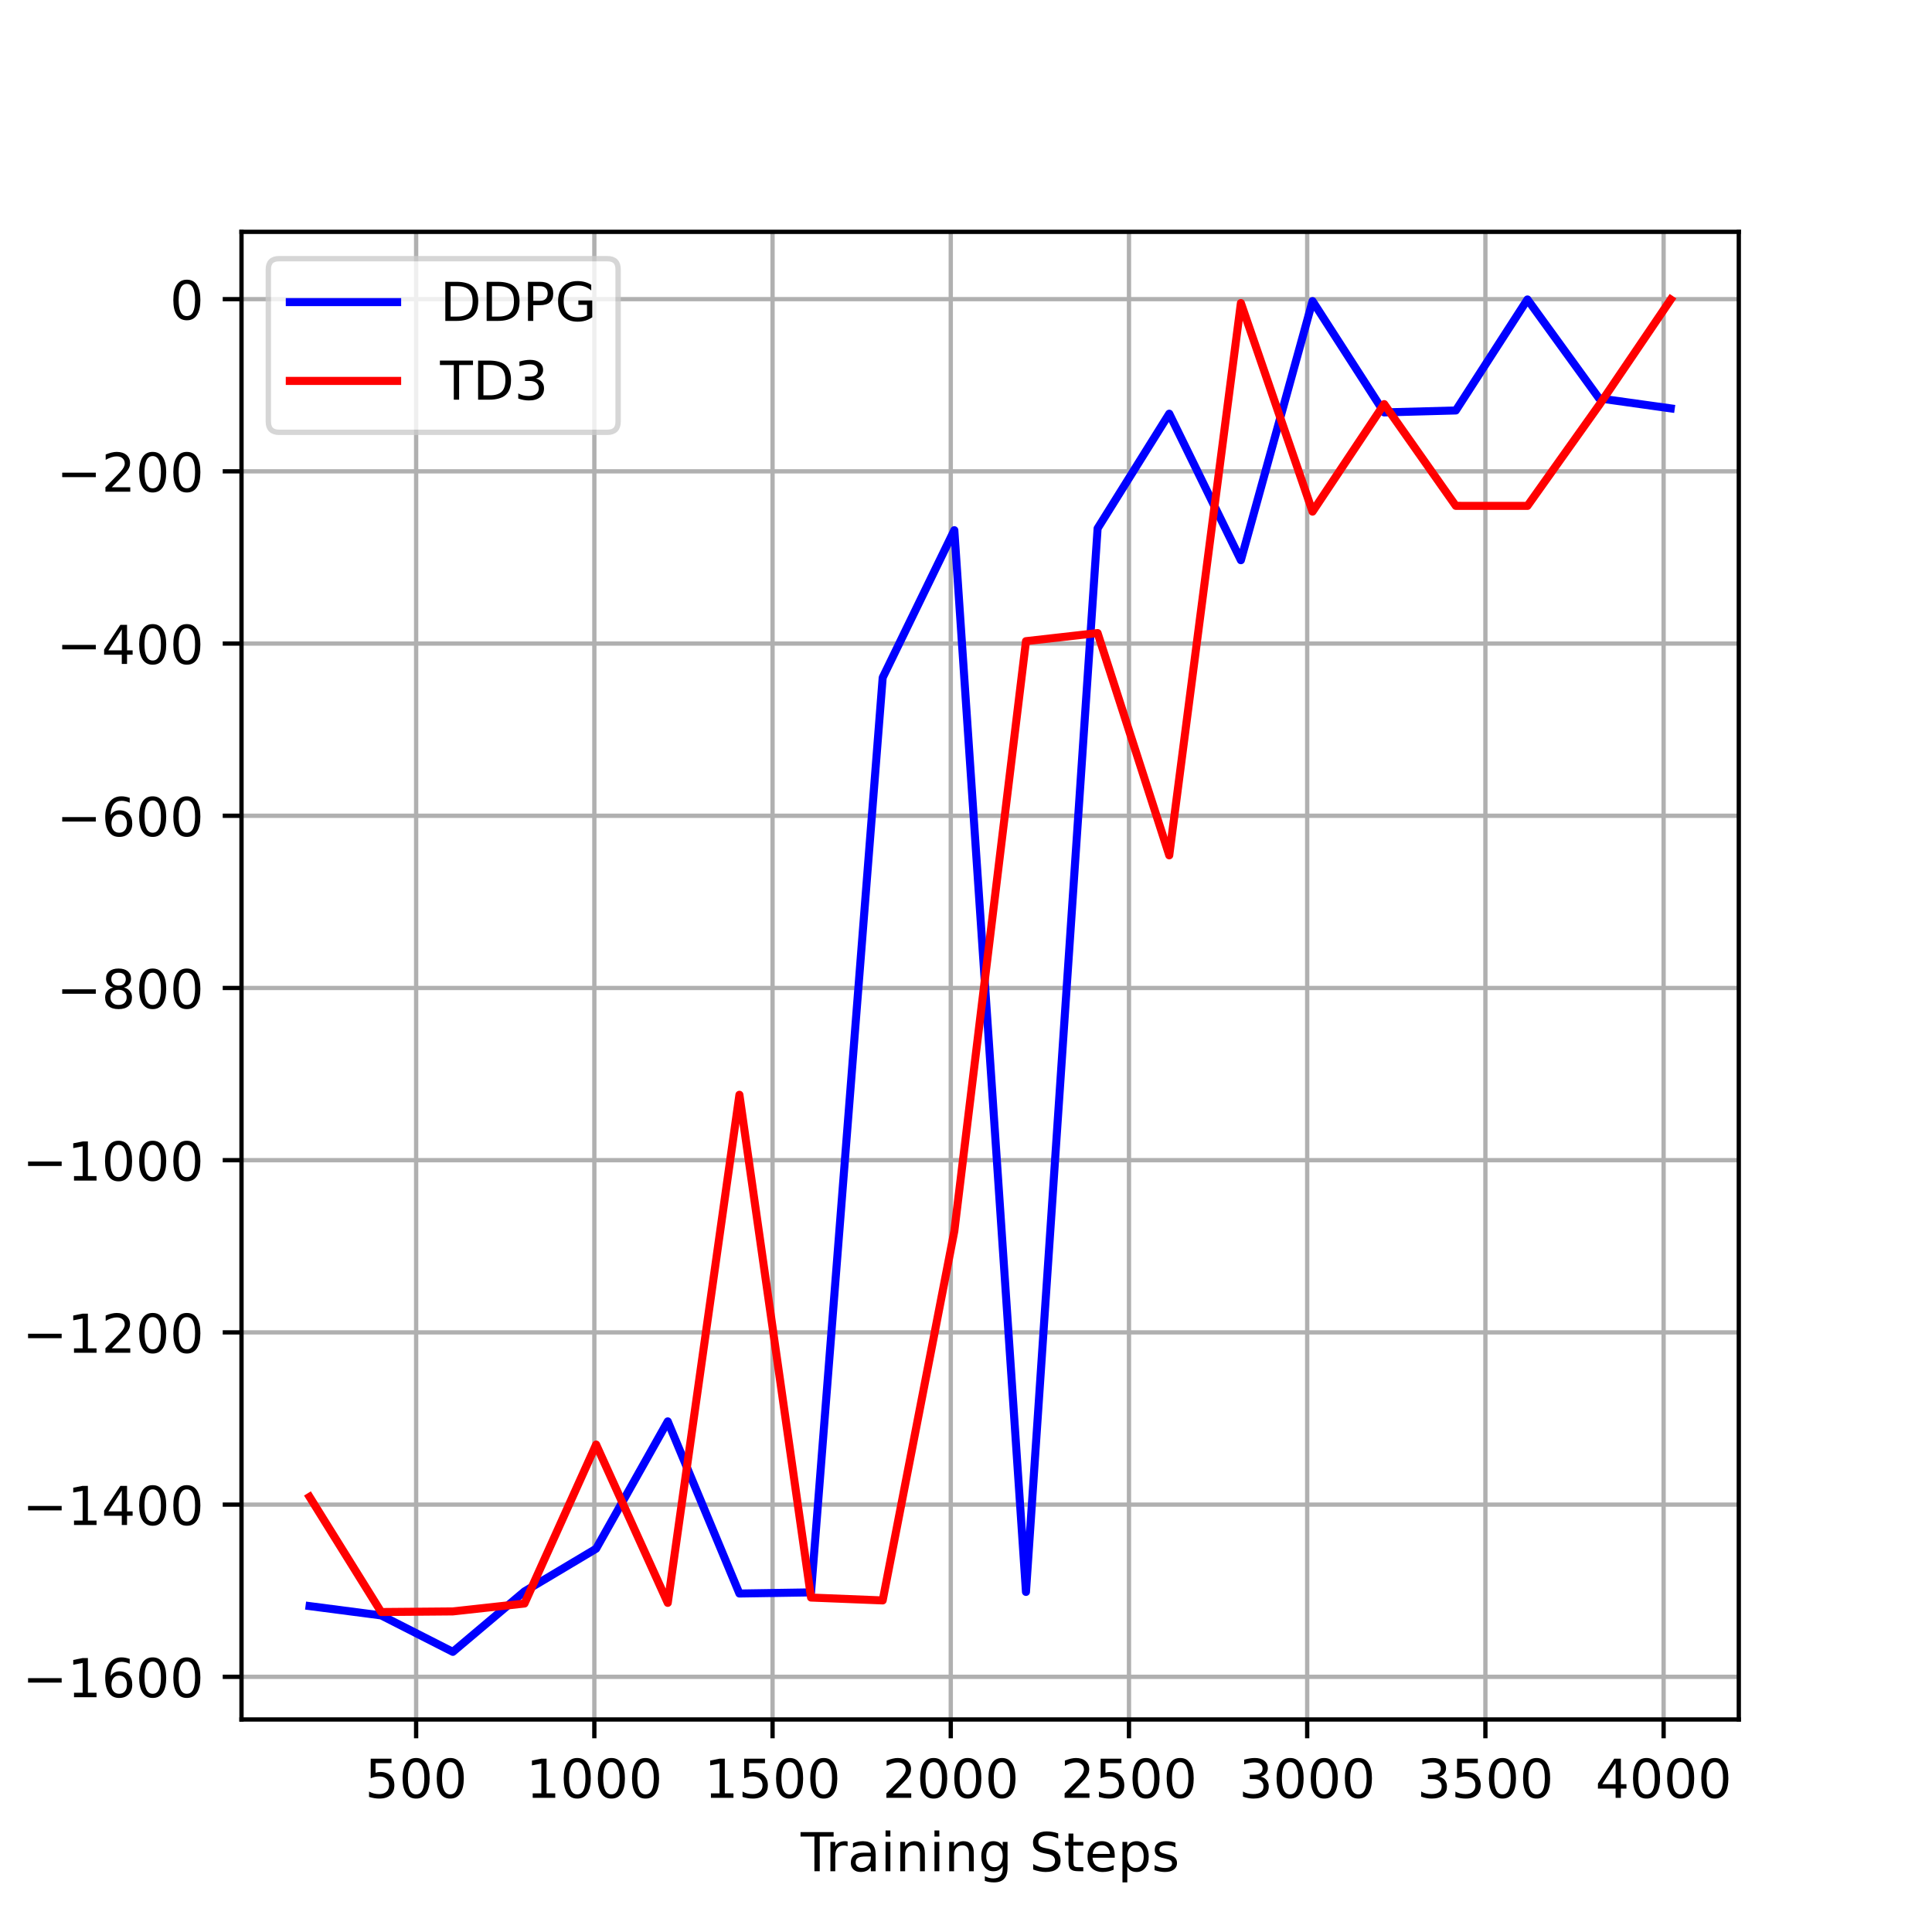
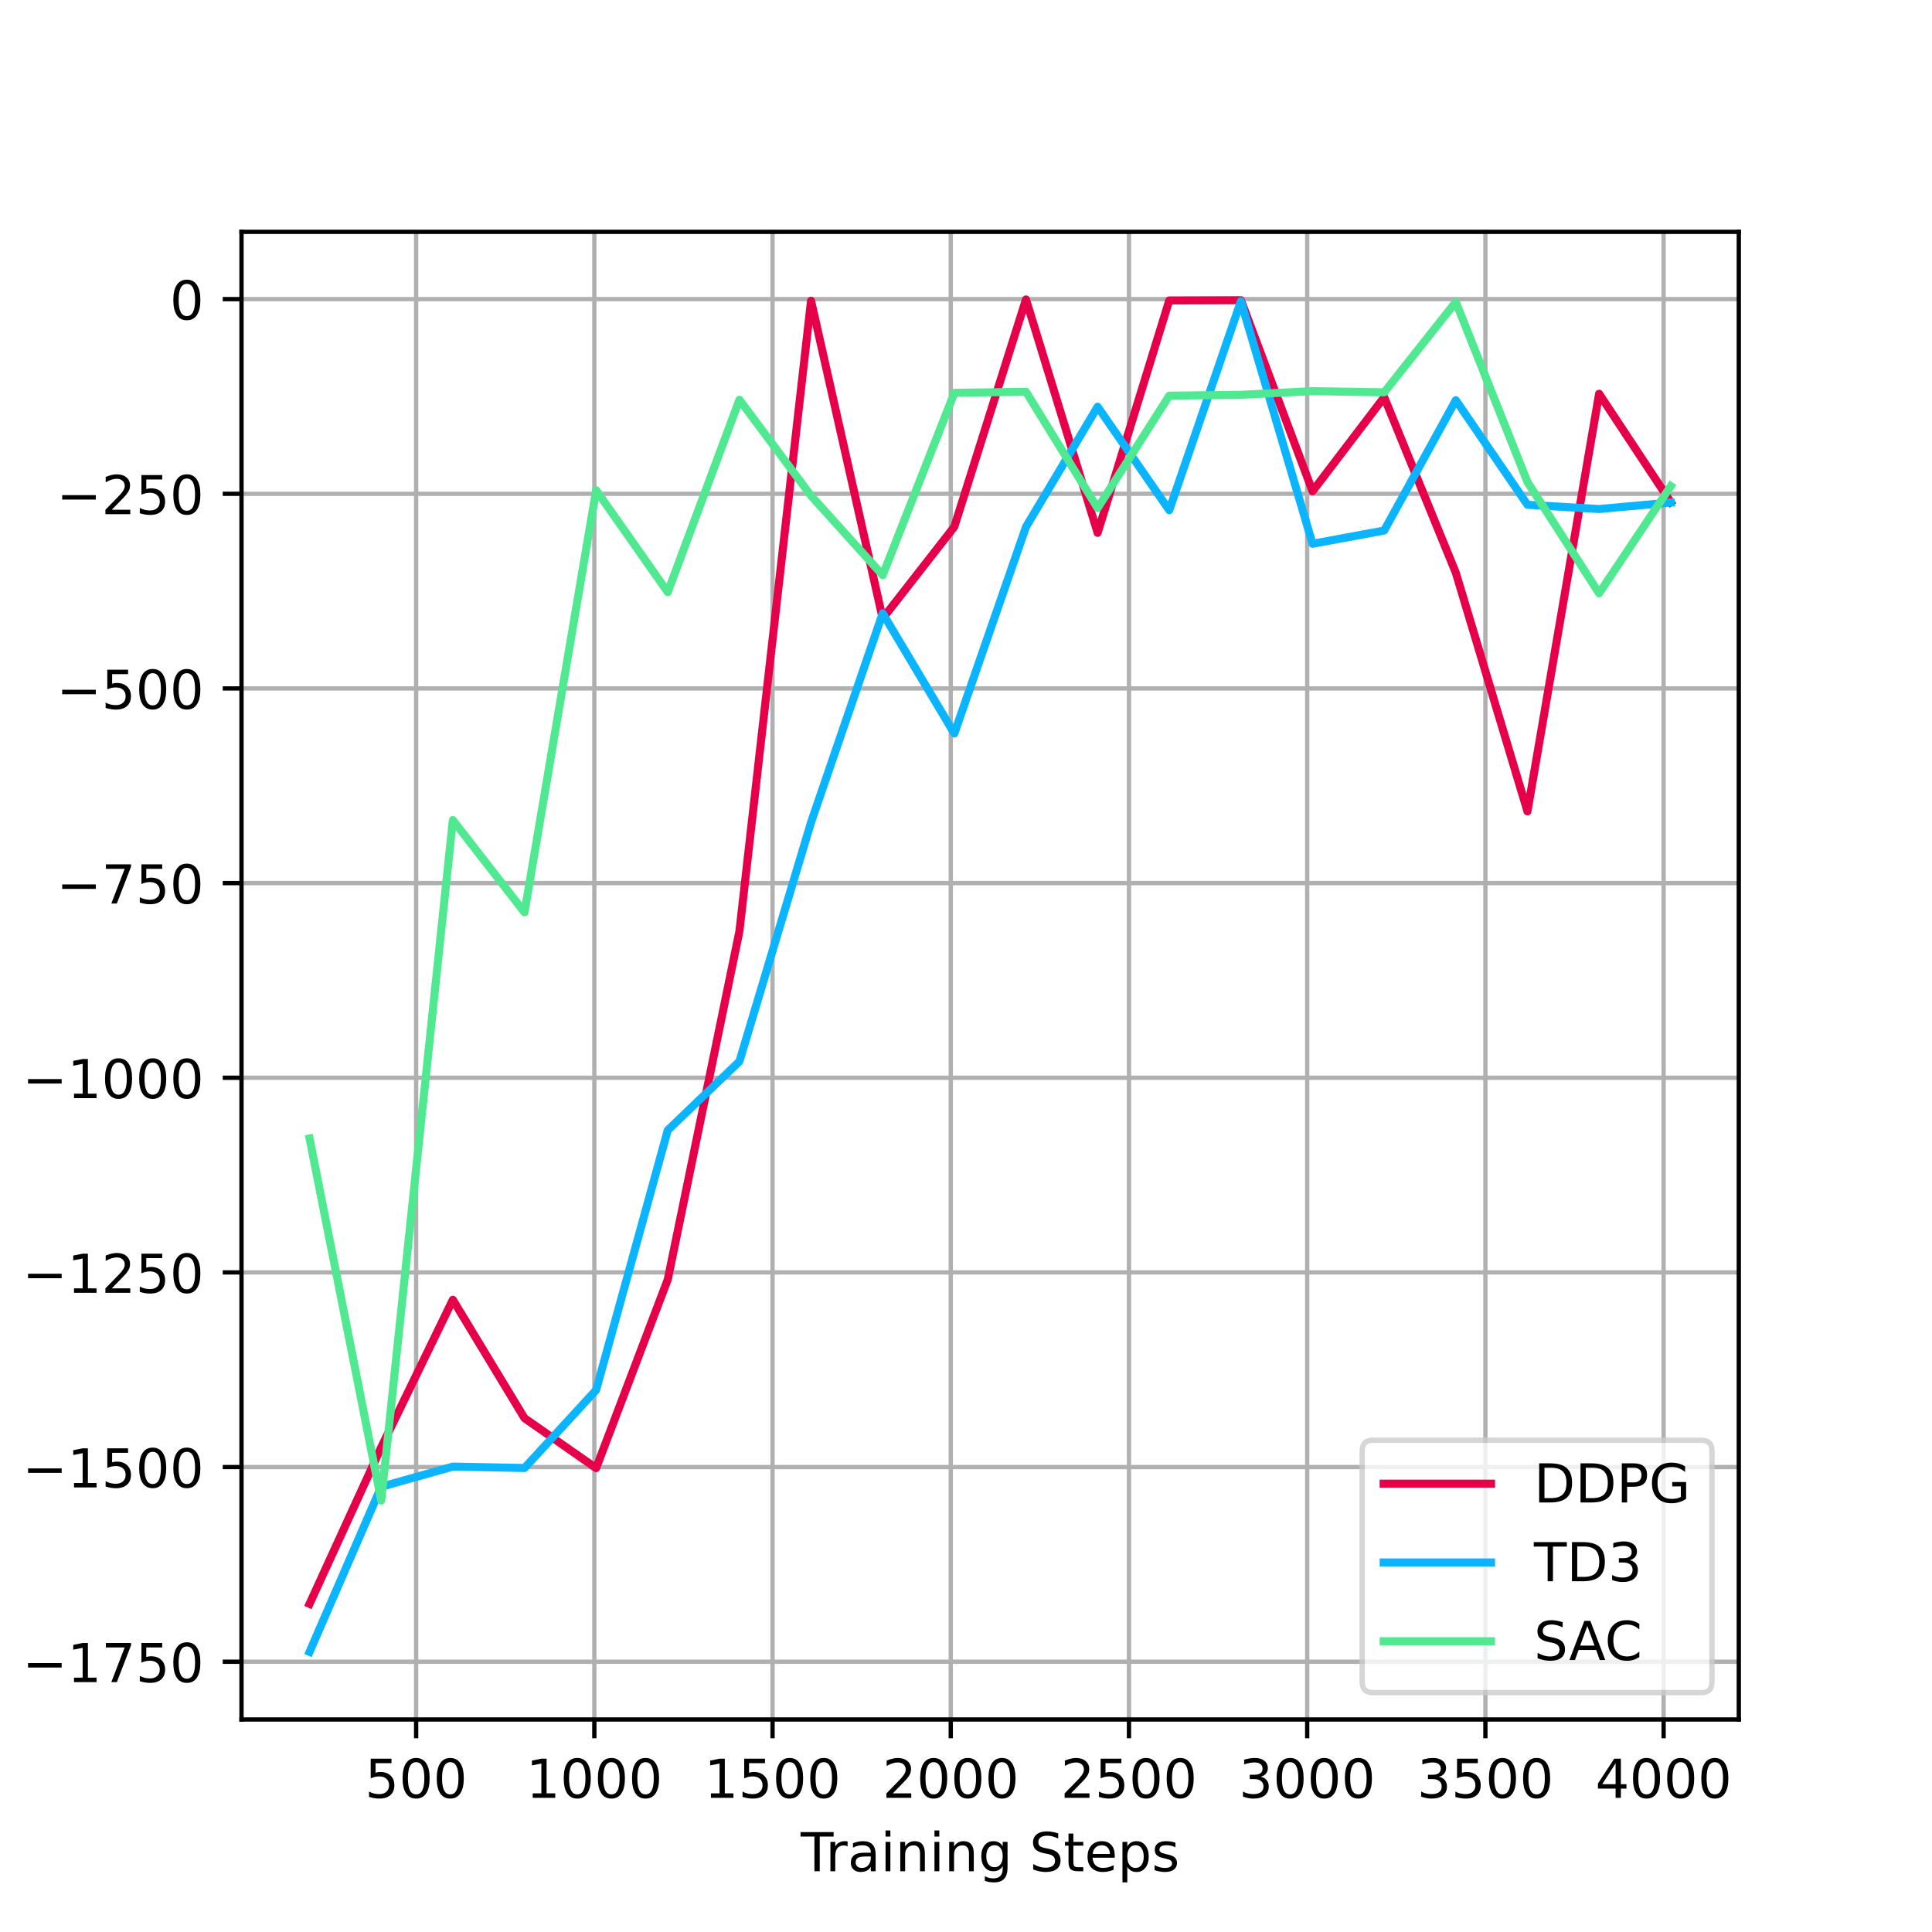
<svg xmlns="http://www.w3.org/2000/svg" xmlns:xlink="http://www.w3.org/1999/xlink" width="360pt" height="360pt" viewBox="0 0 360 360" version="1.1">
  <defs>
    <style type="text/css">*{stroke-linejoin: round; stroke-linecap: butt}</style>
  </defs>
  <g id="figure_1">
    <g id="patch_1">
      <path d="M 0 360  L 360 360  L 360 0  L 0 0  z " style="fill: #ffffff" />
    </g>
    <g id="axes_1">
      <g id="patch_2">
        <path d="M 45 320.4  L 324 320.4  L 324 43.2  L 45 43.2  z " style="fill: #ffffff" />
      </g>
      <g id="matplotlib.axis_1">
        <g id="xtick_1">
          <g id="line2d_1">
-             <path d="M 77.54 320.4  L 77.54 43.2  " clip-path="url(#p7546cd8683)" style="fill: none; stroke: #b0b0b0; stroke-width: 0.8; stroke-linecap: square" />
+             <path d="M 77.54 320.4  L 77.54 43.2  " clip-path="url(#pa0af404f70)" style="fill: none; stroke: #b0b0b0; stroke-width: 0.8; stroke-linecap: square" />
          </g>
          <g id="line2d_2">
            <defs>
-               <path id="m45c4e1cfd2" d="M 0 0  L 0 3.5  " style="stroke: #000000; stroke-width: 0.8" />
-             </defs>
-             <g>
-               <use xlink:href="#m45c4e1cfd2" x="77.54" y="320.4" style="stroke: #000000; stroke-width: 0.8" />
+               <path id="md778463974" d="M 0 0  L 0 3.5  " style="stroke: #000000; stroke-width: 0.8" />
+             </defs>
+             <g>
+               <use xlink:href="#md778463974" x="77.54" y="320.4" style="stroke: #000000; stroke-width: 0.8" />
            </g>
          </g>
          <g id="text_1">
            <g transform="translate(67.99596 334.9984)scale(0.1 -0.1)">
              <defs>
                <path id="DejaVuSans-35" d="M 691 4666  L 3169 4666  L 3169 4134  L 1269 4134  L 1269 2991  Q 1406 3038 1543 3061  Q 1681 3084 1819 3084  Q 2600 3084 3056 2656  Q 3513 2228 3513 1497  Q 3513 744 3044 326  Q 2575 -91 1722 -91  Q 1428 -91 1123 -41  Q 819 9 494 109  L 494 744  Q 775 591 1075 516  Q 1375 441 1709 441  Q 2250 441 2565 725  Q 2881 1009 2881 1497  Q 2881 1984 2565 2268  Q 2250 2553 1709 2553  Q 1456 2553 1204 2497  Q 953 2441 691 2322  L 691 4666  z " transform="scale(0.015625)" />
                <path id="DejaVuSans-30" d="M 2034 4250  Q 1547 4250 1301 3770  Q 1056 3291 1056 2328  Q 1056 1369 1301 889  Q 1547 409 2034 409  Q 2525 409 2770 889  Q 3016 1369 3016 2328  Q 3016 3291 2770 3770  Q 2525 4250 2034 4250  z M 2034 4750  Q 2819 4750 3233 4129  Q 3647 3509 3647 2328  Q 3647 1150 3233 529  Q 2819 -91 2034 -91  Q 1250 -91 836 529  Q 422 1150 422 2328  Q 422 3509 836 4129  Q 1250 4750 2034 4750  z " transform="scale(0.015625)" />
              </defs>
              <use xlink:href="#DejaVuSans-35" />
              <use xlink:href="#DejaVuSans-30" x="63.623" />
              <use xlink:href="#DejaVuSans-30" x="127.246" />
            </g>
          </g>
        </g>
        <g id="xtick_2">
          <g id="line2d_3">
-             <path d="M 110.747 320.4  L 110.747 43.2  " clip-path="url(#p7546cd8683)" style="fill: none; stroke: #b0b0b0; stroke-width: 0.8; stroke-linecap: square" />
+             <path d="M 110.747 320.4  L 110.747 43.2  " clip-path="url(#pa0af404f70)" style="fill: none; stroke: #b0b0b0; stroke-width: 0.8; stroke-linecap: square" />
          </g>
          <g id="line2d_4">
            <g>
-               <use xlink:href="#m45c4e1cfd2" x="110.747" y="320.4" style="stroke: #000000; stroke-width: 0.8" />
+               <use xlink:href="#md778463974" x="110.747" y="320.4" style="stroke: #000000; stroke-width: 0.8" />
            </g>
          </g>
          <g id="text_2">
            <g transform="translate(98.02188 334.9984)scale(0.1 -0.1)">
              <defs>
                <path id="DejaVuSans-31" d="M 794 531  L 1825 531  L 1825 4091  L 703 3866  L 703 4441  L 1819 4666  L 2450 4666  L 2450 531  L 3481 531  L 3481 0  L 794 0  L 794 531  z " transform="scale(0.015625)" />
              </defs>
              <use xlink:href="#DejaVuSans-31" />
              <use xlink:href="#DejaVuSans-30" x="63.623" />
              <use xlink:href="#DejaVuSans-30" x="127.246" />
              <use xlink:href="#DejaVuSans-30" x="190.869" />
            </g>
          </g>
        </g>
        <g id="xtick_3">
          <g id="line2d_5">
-             <path d="M 143.954 320.4  L 143.954 43.2  " clip-path="url(#p7546cd8683)" style="fill: none; stroke: #b0b0b0; stroke-width: 0.8; stroke-linecap: square" />
+             <path d="M 143.954 320.4  L 143.954 43.2  " clip-path="url(#pa0af404f70)" style="fill: none; stroke: #b0b0b0; stroke-width: 0.8; stroke-linecap: square" />
          </g>
          <g id="line2d_6">
            <g>
-               <use xlink:href="#m45c4e1cfd2" x="143.954" y="320.4" style="stroke: #000000; stroke-width: 0.8" />
+               <use xlink:href="#md778463974" x="143.954" y="320.4" style="stroke: #000000; stroke-width: 0.8" />
            </g>
          </g>
          <g id="text_3">
            <g transform="translate(131.229 334.9984)scale(0.1 -0.1)">
              <use xlink:href="#DejaVuSans-31" />
              <use xlink:href="#DejaVuSans-35" x="63.623" />
              <use xlink:href="#DejaVuSans-30" x="127.246" />
              <use xlink:href="#DejaVuSans-30" x="190.869" />
            </g>
          </g>
        </g>
        <g id="xtick_4">
          <g id="line2d_7">
-             <path d="M 177.161 320.4  L 177.161 43.2  " clip-path="url(#p7546cd8683)" style="fill: none; stroke: #b0b0b0; stroke-width: 0.8; stroke-linecap: square" />
+             <path d="M 177.161 320.4  L 177.161 43.2  " clip-path="url(#pa0af404f70)" style="fill: none; stroke: #b0b0b0; stroke-width: 0.8; stroke-linecap: square" />
          </g>
          <g id="line2d_8">
            <g>
-               <use xlink:href="#m45c4e1cfd2" x="177.161" y="320.4" style="stroke: #000000; stroke-width: 0.8" />
+               <use xlink:href="#md778463974" x="177.161" y="320.4" style="stroke: #000000; stroke-width: 0.8" />
            </g>
          </g>
          <g id="text_4">
            <g transform="translate(164.4362 334.9984)scale(0.1 -0.1)">
              <defs>
                <path id="DejaVuSans-32" d="M 1228 531  L 3431 531  L 3431 0  L 469 0  L 469 531  Q 828 903 1448 1529  Q 2069 2156 2228 2338  Q 2531 2678 2651 2914  Q 2772 3150 2772 3378  Q 2772 3750 2511 3984  Q 2250 4219 1831 4219  Q 1534 4219 1204 4116  Q 875 4013 500 3803  L 500 4441  Q 881 4594 1212 4672  Q 1544 4750 1819 4750  Q 2544 4750 2975 4387  Q 3406 4025 3406 3419  Q 3406 3131 3298 2873  Q 3191 2616 2906 2266  Q 2828 2175 2409 1742  Q 1991 1309 1228 531  z " transform="scale(0.015625)" />
              </defs>
              <use xlink:href="#DejaVuSans-32" />
              <use xlink:href="#DejaVuSans-30" x="63.623" />
              <use xlink:href="#DejaVuSans-30" x="127.246" />
              <use xlink:href="#DejaVuSans-30" x="190.869" />
            </g>
          </g>
        </g>
        <g id="xtick_5">
          <g id="line2d_9">
-             <path d="M 210.368 320.4  L 210.368 43.2  " clip-path="url(#p7546cd8683)" style="fill: none; stroke: #b0b0b0; stroke-width: 0.8; stroke-linecap: square" />
+             <path d="M 210.368 320.4  L 210.368 43.2  " clip-path="url(#pa0af404f70)" style="fill: none; stroke: #b0b0b0; stroke-width: 0.8; stroke-linecap: square" />
          </g>
          <g id="line2d_10">
            <g>
-               <use xlink:href="#m45c4e1cfd2" x="210.368" y="320.4" style="stroke: #000000; stroke-width: 0.8" />
+               <use xlink:href="#md778463974" x="210.368" y="320.4" style="stroke: #000000; stroke-width: 0.8" />
            </g>
          </g>
          <g id="text_5">
            <g transform="translate(197.6434 334.9984)scale(0.1 -0.1)">
              <use xlink:href="#DejaVuSans-32" />
              <use xlink:href="#DejaVuSans-35" x="63.623" />
              <use xlink:href="#DejaVuSans-30" x="127.246" />
              <use xlink:href="#DejaVuSans-30" x="190.869" />
            </g>
          </g>
        </g>
        <g id="xtick_6">
          <g id="line2d_11">
-             <path d="M 243.576 320.4  L 243.576 43.2  " clip-path="url(#p7546cd8683)" style="fill: none; stroke: #b0b0b0; stroke-width: 0.8; stroke-linecap: square" />
+             <path d="M 243.576 320.4  L 243.576 43.2  " clip-path="url(#pa0af404f70)" style="fill: none; stroke: #b0b0b0; stroke-width: 0.8; stroke-linecap: square" />
          </g>
          <g id="line2d_12">
            <g>
-               <use xlink:href="#m45c4e1cfd2" x="243.576" y="320.4" style="stroke: #000000; stroke-width: 0.8" />
+               <use xlink:href="#md778463974" x="243.576" y="320.4" style="stroke: #000000; stroke-width: 0.8" />
            </g>
          </g>
          <g id="text_6">
            <g transform="translate(230.8506 334.9984)scale(0.1 -0.1)">
              <defs>
                <path id="DejaVuSans-33" d="M 2597 2516  Q 3050 2419 3304 2112  Q 3559 1806 3559 1356  Q 3559 666 3084 287  Q 2609 -91 1734 -91  Q 1441 -91 1130 -33  Q 819 25 488 141  L 488 750  Q 750 597 1062 519  Q 1375 441 1716 441  Q 2309 441 2620 675  Q 2931 909 2931 1356  Q 2931 1769 2642 2001  Q 2353 2234 1838 2234  L 1294 2234  L 1294 2753  L 1863 2753  Q 2328 2753 2575 2939  Q 2822 3125 2822 3475  Q 2822 3834 2567 4026  Q 2313 4219 1838 4219  Q 1578 4219 1281 4162  Q 984 4106 628 3988  L 628 4550  Q 988 4650 1302 4700  Q 1616 4750 1894 4750  Q 2613 4750 3031 4423  Q 3450 4097 3450 3541  Q 3450 3153 3228 2886  Q 3006 2619 2597 2516  z " transform="scale(0.015625)" />
              </defs>
              <use xlink:href="#DejaVuSans-33" />
              <use xlink:href="#DejaVuSans-30" x="63.623" />
              <use xlink:href="#DejaVuSans-30" x="127.246" />
              <use xlink:href="#DejaVuSans-30" x="190.869" />
            </g>
          </g>
        </g>
        <g id="xtick_7">
          <g id="line2d_13">
-             <path d="M 276.783 320.4  L 276.783 43.2  " clip-path="url(#p7546cd8683)" style="fill: none; stroke: #b0b0b0; stroke-width: 0.8; stroke-linecap: square" />
+             <path d="M 276.783 320.4  L 276.783 43.2  " clip-path="url(#pa0af404f70)" style="fill: none; stroke: #b0b0b0; stroke-width: 0.8; stroke-linecap: square" />
          </g>
          <g id="line2d_14">
            <g>
-               <use xlink:href="#m45c4e1cfd2" x="276.783" y="320.4" style="stroke: #000000; stroke-width: 0.8" />
+               <use xlink:href="#md778463974" x="276.783" y="320.4" style="stroke: #000000; stroke-width: 0.8" />
            </g>
          </g>
          <g id="text_7">
            <g transform="translate(264.0577 334.9984)scale(0.1 -0.1)">
              <use xlink:href="#DejaVuSans-33" />
              <use xlink:href="#DejaVuSans-35" x="63.623" />
              <use xlink:href="#DejaVuSans-30" x="127.246" />
              <use xlink:href="#DejaVuSans-30" x="190.869" />
            </g>
          </g>
        </g>
        <g id="xtick_8">
          <g id="line2d_15">
-             <path d="M 309.99 320.4  L 309.99 43.2  " clip-path="url(#p7546cd8683)" style="fill: none; stroke: #b0b0b0; stroke-width: 0.8; stroke-linecap: square" />
+             <path d="M 309.99 320.4  L 309.99 43.2  " clip-path="url(#pa0af404f70)" style="fill: none; stroke: #b0b0b0; stroke-width: 0.8; stroke-linecap: square" />
          </g>
          <g id="line2d_16">
            <g>
-               <use xlink:href="#m45c4e1cfd2" x="309.99" y="320.4" style="stroke: #000000; stroke-width: 0.8" />
+               <use xlink:href="#md778463974" x="309.99" y="320.4" style="stroke: #000000; stroke-width: 0.8" />
            </g>
          </g>
          <g id="text_8">
            <g transform="translate(297.2649 334.9984)scale(0.1 -0.1)">
              <defs>
                <path id="DejaVuSans-34" d="M 2419 4116  L 825 1625  L 2419 1625  L 2419 4116  z M 2253 4666  L 3047 4666  L 3047 1625  L 3713 1625  L 3713 1100  L 3047 1100  L 3047 0  L 2419 0  L 2419 1100  L 313 1100  L 313 1709  L 2253 4666  z " transform="scale(0.015625)" />
              </defs>
              <use xlink:href="#DejaVuSans-34" />
              <use xlink:href="#DejaVuSans-30" x="63.623" />
              <use xlink:href="#DejaVuSans-30" x="127.246" />
              <use xlink:href="#DejaVuSans-30" x="190.869" />
            </g>
          </g>
        </g>
        <g id="text_9">
          <g transform="translate(149.1953 348.6766)scale(0.1 -0.1)">
            <defs>
              <path id="DejaVuSans-54" d="M -19 4666  L 3928 4666  L 3928 4134  L 2272 4134  L 2272 0  L 1638 0  L 1638 4134  L -19 4134  L -19 4666  z " transform="scale(0.015625)" />
              <path id="DejaVuSans-72" d="M 2631 2963  Q 2534 3019 2420 3045  Q 2306 3072 2169 3072  Q 1681 3072 1420 2755  Q 1159 2438 1159 1844  L 1159 0  L 581 0  L 581 3500  L 1159 3500  L 1159 2956  Q 1341 3275 1631 3429  Q 1922 3584 2338 3584  Q 2397 3584 2469 3576  Q 2541 3569 2628 3553  L 2631 2963  z " transform="scale(0.015625)" />
              <path id="DejaVuSans-61" d="M 2194 1759  Q 1497 1759 1228 1600  Q 959 1441 959 1056  Q 959 750 1161 570  Q 1363 391 1709 391  Q 2188 391 2477 730  Q 2766 1069 2766 1631  L 2766 1759  L 2194 1759  z M 3341 1997  L 3341 0  L 2766 0  L 2766 531  Q 2569 213 2275 61  Q 1981 -91 1556 -91  Q 1019 -91 701 211  Q 384 513 384 1019  Q 384 1609 779 1909  Q 1175 2209 1959 2209  L 2766 2209  L 2766 2266  Q 2766 2663 2505 2880  Q 2244 3097 1772 3097  Q 1472 3097 1187 3025  Q 903 2953 641 2809  L 641 3341  Q 956 3463 1253 3523  Q 1550 3584 1831 3584  Q 2591 3584 2966 3190  Q 3341 2797 3341 1997  z " transform="scale(0.015625)" />
              <path id="DejaVuSans-69" d="M 603 3500  L 1178 3500  L 1178 0  L 603 0  L 603 3500  z M 603 4863  L 1178 4863  L 1178 4134  L 603 4134  L 603 4863  z " transform="scale(0.015625)" />
              <path id="DejaVuSans-6e" d="M 3513 2113  L 3513 0  L 2938 0  L 2938 2094  Q 2938 2591 2744 2837  Q 2550 3084 2163 3084  Q 1697 3084 1428 2787  Q 1159 2491 1159 1978  L 1159 0  L 581 0  L 581 3500  L 1159 3500  L 1159 2956  Q 1366 3272 1645 3428  Q 1925 3584 2291 3584  Q 2894 3584 3203 3211  Q 3513 2838 3513 2113  z " transform="scale(0.015625)" />
              <path id="DejaVuSans-67" d="M 2906 1791  Q 2906 2416 2648 2759  Q 2391 3103 1925 3103  Q 1463 3103 1205 2759  Q 947 2416 947 1791  Q 947 1169 1205 825  Q 1463 481 1925 481  Q 2391 481 2648 825  Q 2906 1169 2906 1791  z M 3481 434  Q 3481 -459 3084 -895  Q 2688 -1331 1869 -1331  Q 1566 -1331 1297 -1286  Q 1028 -1241 775 -1147  L 775 -588  Q 1028 -725 1275 -790  Q 1522 -856 1778 -856  Q 2344 -856 2625 -561  Q 2906 -266 2906 331  L 2906 616  Q 2728 306 2450 153  Q 2172 0 1784 0  Q 1141 0 747 490  Q 353 981 353 1791  Q 353 2603 747 3093  Q 1141 3584 1784 3584  Q 2172 3584 2450 3431  Q 2728 3278 2906 2969  L 2906 3500  L 3481 3500  L 3481 434  z " transform="scale(0.015625)" />
              <path id="DejaVuSans-20" transform="scale(0.015625)" />
              <path id="DejaVuSans-53" d="M 3425 4513  L 3425 3897  Q 3066 4069 2747 4153  Q 2428 4238 2131 4238  Q 1616 4238 1336 4038  Q 1056 3838 1056 3469  Q 1056 3159 1242 3001  Q 1428 2844 1947 2747  L 2328 2669  Q 3034 2534 3370 2195  Q 3706 1856 3706 1288  Q 3706 609 3251 259  Q 2797 -91 1919 -91  Q 1588 -91 1214 -16  Q 841 59 441 206  L 441 856  Q 825 641 1194 531  Q 1563 422 1919 422  Q 2459 422 2753 634  Q 3047 847 3047 1241  Q 3047 1584 2836 1778  Q 2625 1972 2144 2069  L 1759 2144  Q 1053 2284 737 2584  Q 422 2884 422 3419  Q 422 4038 858 4394  Q 1294 4750 2059 4750  Q 2388 4750 2728 4690  Q 3069 4631 3425 4513  z " transform="scale(0.015625)" />
              <path id="DejaVuSans-74" d="M 1172 4494  L 1172 3500  L 2356 3500  L 2356 3053  L 1172 3053  L 1172 1153  Q 1172 725 1289 603  Q 1406 481 1766 481  L 2356 481  L 2356 0  L 1766 0  Q 1100 0 847 248  Q 594 497 594 1153  L 594 3053  L 172 3053  L 172 3500  L 594 3500  L 594 4494  L 1172 4494  z " transform="scale(0.015625)" />
              <path id="DejaVuSans-65" d="M 3597 1894  L 3597 1613  L 953 1613  Q 991 1019 1311 708  Q 1631 397 2203 397  Q 2534 397 2845 478  Q 3156 559 3463 722  L 3463 178  Q 3153 47 2828 -22  Q 2503 -91 2169 -91  Q 1331 -91 842 396  Q 353 884 353 1716  Q 353 2575 817 3079  Q 1281 3584 2069 3584  Q 2775 3584 3186 3129  Q 3597 2675 3597 1894  z M 3022 2063  Q 3016 2534 2758 2815  Q 2500 3097 2075 3097  Q 1594 3097 1305 2825  Q 1016 2553 972 2059  L 3022 2063  z " transform="scale(0.015625)" />
              <path id="DejaVuSans-70" d="M 1159 525  L 1159 -1331  L 581 -1331  L 581 3500  L 1159 3500  L 1159 2969  Q 1341 3281 1617 3432  Q 1894 3584 2278 3584  Q 2916 3584 3314 3078  Q 3713 2572 3713 1747  Q 3713 922 3314 415  Q 2916 -91 2278 -91  Q 1894 -91 1617 61  Q 1341 213 1159 525  z M 3116 1747  Q 3116 2381 2855 2742  Q 2594 3103 2138 3103  Q 1681 3103 1420 2742  Q 1159 2381 1159 1747  Q 1159 1113 1420 752  Q 1681 391 2138 391  Q 2594 391 2855 752  Q 3116 1113 3116 1747  z " transform="scale(0.015625)" />
              <path id="DejaVuSans-73" d="M 2834 3397  L 2834 2853  Q 2591 2978 2328 3040  Q 2066 3103 1784 3103  Q 1356 3103 1142 2972  Q 928 2841 928 2578  Q 928 2378 1081 2264  Q 1234 2150 1697 2047  L 1894 2003  Q 2506 1872 2764 1633  Q 3022 1394 3022 966  Q 3022 478 2636 193  Q 2250 -91 1575 -91  Q 1294 -91 989 -36  Q 684 19 347 128  L 347 722  Q 666 556 975 473  Q 1284 391 1588 391  Q 1994 391 2212 530  Q 2431 669 2431 922  Q 2431 1156 2273 1281  Q 2116 1406 1581 1522  L 1381 1569  Q 847 1681 609 1914  Q 372 2147 372 2553  Q 372 3047 722 3315  Q 1072 3584 1716 3584  Q 2034 3584 2315 3537  Q 2597 3491 2834 3397  z " transform="scale(0.015625)" />
            </defs>
            <use xlink:href="#DejaVuSans-54" />
            <use xlink:href="#DejaVuSans-72" x="46.334" />
            <use xlink:href="#DejaVuSans-61" x="87.447" />
            <use xlink:href="#DejaVuSans-69" x="148.727" />
            <use xlink:href="#DejaVuSans-6e" x="176.51" />
            <use xlink:href="#DejaVuSans-69" x="239.889" />
            <use xlink:href="#DejaVuSans-6e" x="267.672" />
            <use xlink:href="#DejaVuSans-67" x="331.051" />
            <use xlink:href="#DejaVuSans-20" x="394.527" />
            <use xlink:href="#DejaVuSans-53" x="426.314" />
            <use xlink:href="#DejaVuSans-74" x="489.791" />
            <use xlink:href="#DejaVuSans-65" x="529" />
            <use xlink:href="#DejaVuSans-70" x="590.523" />
            <use xlink:href="#DejaVuSans-73" x="654" />
          </g>
        </g>
      </g>
      <g id="matplotlib.axis_2">
        <g id="ytick_1">
          <g id="line2d_17">
-             <path d="M 45 312.45  L 324 312.45  " clip-path="url(#p7546cd8683)" style="fill: none; stroke: #b0b0b0; stroke-width: 0.8; stroke-linecap: square" />
+             <path d="M 45 309.638  L 324 309.638  " clip-path="url(#pa0af404f70)" style="fill: none; stroke: #b0b0b0; stroke-width: 0.8; stroke-linecap: square" />
          </g>
          <g id="line2d_18">
            <defs>
-               <path id="mf367fc627d" d="M 0 0  L -3.5 0  " style="stroke: #000000; stroke-width: 0.8" />
-             </defs>
-             <g>
-               <use xlink:href="#mf367fc627d" x="45" y="312.45" style="stroke: #000000; stroke-width: 0.8" />
+               <path id="mfff36e7df8" d="M 0 0  L -3.5 0  " style="stroke: #000000; stroke-width: 0.8" />
+             </defs>
+             <g>
+               <use xlink:href="#mfff36e7df8" x="45" y="309.638" style="stroke: #000000; stroke-width: 0.8" />
            </g>
          </g>
          <g id="text_10">
-             <g transform="translate(4.170313 316.2489)scale(0.1 -0.1)">
+             <g transform="translate(4.170313 313.4374)scale(0.1 -0.1)">
              <defs>
                <path id="DejaVuSans-2212" d="M 678 2272  L 4684 2272  L 4684 1741  L 678 1741  L 678 2272  z " transform="scale(0.015625)" />
-                 <path id="DejaVuSans-36" d="M 2113 2584  Q 1688 2584 1439 2293  Q 1191 2003 1191 1497  Q 1191 994 1439 701  Q 1688 409 2113 409  Q 2538 409 2786 701  Q 3034 994 3034 1497  Q 3034 2003 2786 2293  Q 2538 2584 2113 2584  z M 3366 4563  L 3366 3988  Q 3128 4100 2886 4159  Q 2644 4219 2406 4219  Q 1781 4219 1451 3797  Q 1122 3375 1075 2522  Q 1259 2794 1537 2939  Q 1816 3084 2150 3084  Q 2853 3084 3261 2657  Q 3669 2231 3669 1497  Q 3669 778 3244 343  Q 2819 -91 2113 -91  Q 1303 -91 875 529  Q 447 1150 447 2328  Q 447 3434 972 4092  Q 1497 4750 2381 4750  Q 2619 4750 2861 4703  Q 3103 4656 3366 4563  z " transform="scale(0.015625)" />
+                 <path id="DejaVuSans-37" d="M 525 4666  L 3525 4666  L 3525 4397  L 1831 0  L 1172 0  L 2766 4134  L 525 4134  L 525 4666  z " transform="scale(0.015625)" />
              </defs>
              <use xlink:href="#DejaVuSans-2212" />
              <use xlink:href="#DejaVuSans-31" x="83.789" />
-               <use xlink:href="#DejaVuSans-36" x="147.412" />
+               <use xlink:href="#DejaVuSans-37" x="147.412" />
+               <use xlink:href="#DejaVuSans-35" x="211.035" />
+               <use xlink:href="#DejaVuSans-30" x="274.658" />
+             </g>
+           </g>
+         </g>
+         <g id="ytick_2">
+           <g id="line2d_19">
+             <path d="M 45 273.367  L 324 273.367  " clip-path="url(#pa0af404f70)" style="fill: none; stroke: #b0b0b0; stroke-width: 0.8; stroke-linecap: square" />
+           </g>
+           <g id="line2d_20">
+             <g>
+               <use xlink:href="#mfff36e7df8" x="45" y="273.367" style="stroke: #000000; stroke-width: 0.8" />
+             </g>
+           </g>
+           <g id="text_11">
+             <g transform="translate(4.170313 277.1658)scale(0.1 -0.1)">
+               <use xlink:href="#DejaVuSans-2212" />
+               <use xlink:href="#DejaVuSans-31" x="83.789" />
+               <use xlink:href="#DejaVuSans-35" x="147.412" />
              <use xlink:href="#DejaVuSans-30" x="211.035" />
              <use xlink:href="#DejaVuSans-30" x="274.658" />
            </g>
          </g>
        </g>
-         <g id="ytick_2">
-           <g id="line2d_19">
-             <path d="M 45 280.361  L 324 280.361  " clip-path="url(#p7546cd8683)" style="fill: none; stroke: #b0b0b0; stroke-width: 0.8; stroke-linecap: square" />
-           </g>
-           <g id="line2d_20">
-             <g>
-               <use xlink:href="#mf367fc627d" x="45" y="280.361" style="stroke: #000000; stroke-width: 0.8" />
-             </g>
-           </g>
-           <g id="text_11">
-             <g transform="translate(4.170313 284.1601)scale(0.1 -0.1)">
-               <use xlink:href="#DejaVuSans-2212" />
-               <use xlink:href="#DejaVuSans-31" x="83.789" />
-               <use xlink:href="#DejaVuSans-34" x="147.412" />
-               <use xlink:href="#DejaVuSans-30" x="211.035" />
-               <use xlink:href="#DejaVuSans-30" x="274.658" />
-             </g>
-           </g>
-         </g>
        <g id="ytick_3">
          <g id="line2d_21">
-             <path d="M 45 248.272  L 324 248.272  " clip-path="url(#p7546cd8683)" style="fill: none; stroke: #b0b0b0; stroke-width: 0.8; stroke-linecap: square" />
+             <path d="M 45 237.095  L 324 237.095  " clip-path="url(#pa0af404f70)" style="fill: none; stroke: #b0b0b0; stroke-width: 0.8; stroke-linecap: square" />
          </g>
          <g id="line2d_22">
            <g>
-               <use xlink:href="#mf367fc627d" x="45" y="248.272" style="stroke: #000000; stroke-width: 0.8" />
+               <use xlink:href="#mfff36e7df8" x="45" y="237.095" style="stroke: #000000; stroke-width: 0.8" />
            </g>
          </g>
          <g id="text_12">
-             <g transform="translate(4.170313 252.0712)scale(0.1 -0.1)">
+             <g transform="translate(4.170313 240.8942)scale(0.1 -0.1)">
              <use xlink:href="#DejaVuSans-2212" />
              <use xlink:href="#DejaVuSans-31" x="83.789" />
              <use xlink:href="#DejaVuSans-32" x="147.412" />
-               <use xlink:href="#DejaVuSans-30" x="211.035" />
+               <use xlink:href="#DejaVuSans-35" x="211.035" />
              <use xlink:href="#DejaVuSans-30" x="274.658" />
            </g>
          </g>
        </g>
        <g id="ytick_4">
          <g id="line2d_23">
-             <path d="M 45 216.183  L 324 216.183  " clip-path="url(#p7546cd8683)" style="fill: none; stroke: #b0b0b0; stroke-width: 0.8; stroke-linecap: square" />
+             <path d="M 45 200.823  L 324 200.823  " clip-path="url(#pa0af404f70)" style="fill: none; stroke: #b0b0b0; stroke-width: 0.8; stroke-linecap: square" />
          </g>
          <g id="line2d_24">
            <g>
-               <use xlink:href="#mf367fc627d" x="45" y="216.183" style="stroke: #000000; stroke-width: 0.8" />
+               <use xlink:href="#mfff36e7df8" x="45" y="200.823" style="stroke: #000000; stroke-width: 0.8" />
            </g>
          </g>
          <g id="text_13">
-             <g transform="translate(4.170313 219.9823)scale(0.1 -0.1)">
+             <g transform="translate(4.170313 204.6226)scale(0.1 -0.1)">
              <use xlink:href="#DejaVuSans-2212" />
              <use xlink:href="#DejaVuSans-31" x="83.789" />
              <use xlink:href="#DejaVuSans-30" x="147.412" />
              <use xlink:href="#DejaVuSans-30" x="211.035" />
              <use xlink:href="#DejaVuSans-30" x="274.658" />
            </g>
          </g>
        </g>
        <g id="ytick_5">
          <g id="line2d_25">
-             <path d="M 45 184.094  L 324 184.094  " clip-path="url(#p7546cd8683)" style="fill: none; stroke: #b0b0b0; stroke-width: 0.8; stroke-linecap: square" />
+             <path d="M 45 164.552  L 324 164.552  " clip-path="url(#pa0af404f70)" style="fill: none; stroke: #b0b0b0; stroke-width: 0.8; stroke-linecap: square" />
          </g>
          <g id="line2d_26">
            <g>
-               <use xlink:href="#mf367fc627d" x="45" y="184.094" style="stroke: #000000; stroke-width: 0.8" />
+               <use xlink:href="#mfff36e7df8" x="45" y="164.552" style="stroke: #000000; stroke-width: 0.8" />
            </g>
          </g>
          <g id="text_14">
-             <g transform="translate(10.53281 187.8935)scale(0.1 -0.1)">
-               <defs>
-                 <path id="DejaVuSans-38" d="M 2034 2216  Q 1584 2216 1326 1975  Q 1069 1734 1069 1313  Q 1069 891 1326 650  Q 1584 409 2034 409  Q 2484 409 2743 651  Q 3003 894 3003 1313  Q 3003 1734 2745 1975  Q 2488 2216 2034 2216  z M 1403 2484  Q 997 2584 770 2862  Q 544 3141 544 3541  Q 544 4100 942 4425  Q 1341 4750 2034 4750  Q 2731 4750 3128 4425  Q 3525 4100 3525 3541  Q 3525 3141 3298 2862  Q 3072 2584 2669 2484  Q 3125 2378 3379 2068  Q 3634 1759 3634 1313  Q 3634 634 3220 271  Q 2806 -91 2034 -91  Q 1263 -91 848 271  Q 434 634 434 1313  Q 434 1759 690 2068  Q 947 2378 1403 2484  z M 1172 3481  Q 1172 3119 1398 2916  Q 1625 2713 2034 2713  Q 2441 2713 2670 2916  Q 2900 3119 2900 3481  Q 2900 3844 2670 4047  Q 2441 4250 2034 4250  Q 1625 4250 1398 4047  Q 1172 3844 1172 3481  z " transform="scale(0.015625)" />
-               </defs>
-               <use xlink:href="#DejaVuSans-2212" />
-               <use xlink:href="#DejaVuSans-38" x="83.789" />
+             <g transform="translate(10.53281 168.3511)scale(0.1 -0.1)">
+               <use xlink:href="#DejaVuSans-2212" />
+               <use xlink:href="#DejaVuSans-37" x="83.789" />
+               <use xlink:href="#DejaVuSans-35" x="147.412" />
+               <use xlink:href="#DejaVuSans-30" x="211.035" />
+             </g>
+           </g>
+         </g>
+         <g id="ytick_6">
+           <g id="line2d_27">
+             <path d="M 45 128.28  L 324 128.28  " clip-path="url(#pa0af404f70)" style="fill: none; stroke: #b0b0b0; stroke-width: 0.8; stroke-linecap: square" />
+           </g>
+           <g id="line2d_28">
+             <g>
+               <use xlink:href="#mfff36e7df8" x="45" y="128.28" style="stroke: #000000; stroke-width: 0.8" />
+             </g>
+           </g>
+           <g id="text_15">
+             <g transform="translate(10.53281 132.0795)scale(0.1 -0.1)">
+               <use xlink:href="#DejaVuSans-2212" />
+               <use xlink:href="#DejaVuSans-35" x="83.789" />
              <use xlink:href="#DejaVuSans-30" x="147.412" />
              <use xlink:href="#DejaVuSans-30" x="211.035" />
            </g>
          </g>
        </g>
-         <g id="ytick_6">
-           <g id="line2d_27">
-             <path d="M 45 152.005  L 324 152.005  " clip-path="url(#p7546cd8683)" style="fill: none; stroke: #b0b0b0; stroke-width: 0.8; stroke-linecap: square" />
-           </g>
-           <g id="line2d_28">
-             <g>
-               <use xlink:href="#mf367fc627d" x="45" y="152.005" style="stroke: #000000; stroke-width: 0.8" />
-             </g>
-           </g>
-           <g id="text_15">
-             <g transform="translate(10.53281 155.8046)scale(0.1 -0.1)">
-               <use xlink:href="#DejaVuSans-2212" />
-               <use xlink:href="#DejaVuSans-36" x="83.789" />
-               <use xlink:href="#DejaVuSans-30" x="147.412" />
-               <use xlink:href="#DejaVuSans-30" x="211.035" />
-             </g>
-           </g>
-         </g>
        <g id="ytick_7">
          <g id="line2d_29">
-             <path d="M 45 119.917  L 324 119.917  " clip-path="url(#p7546cd8683)" style="fill: none; stroke: #b0b0b0; stroke-width: 0.8; stroke-linecap: square" />
+             <path d="M 45 92.009  L 324 92.009  " clip-path="url(#pa0af404f70)" style="fill: none; stroke: #b0b0b0; stroke-width: 0.8; stroke-linecap: square" />
          </g>
          <g id="line2d_30">
            <g>
-               <use xlink:href="#mf367fc627d" x="45" y="119.917" style="stroke: #000000; stroke-width: 0.8" />
+               <use xlink:href="#mfff36e7df8" x="45" y="92.009" style="stroke: #000000; stroke-width: 0.8" />
            </g>
          </g>
          <g id="text_16">
-             <g transform="translate(10.53281 123.7158)scale(0.1 -0.1)">
-               <use xlink:href="#DejaVuSans-2212" />
-               <use xlink:href="#DejaVuSans-34" x="83.789" />
-               <use xlink:href="#DejaVuSans-30" x="147.412" />
+             <g transform="translate(10.53281 95.80789)scale(0.1 -0.1)">
+               <use xlink:href="#DejaVuSans-2212" />
+               <use xlink:href="#DejaVuSans-32" x="83.789" />
+               <use xlink:href="#DejaVuSans-35" x="147.412" />
              <use xlink:href="#DejaVuSans-30" x="211.035" />
            </g>
          </g>
        </g>
        <g id="ytick_8">
          <g id="line2d_31">
-             <path d="M 45 87.828  L 324 87.828  " clip-path="url(#p7546cd8683)" style="fill: none; stroke: #b0b0b0; stroke-width: 0.8; stroke-linecap: square" />
+             <path d="M 45 55.737  L 324 55.737  " clip-path="url(#pa0af404f70)" style="fill: none; stroke: #b0b0b0; stroke-width: 0.8; stroke-linecap: square" />
          </g>
          <g id="line2d_32">
            <g>
-               <use xlink:href="#mf367fc627d" x="45" y="87.828" style="stroke: #000000; stroke-width: 0.8" />
+               <use xlink:href="#mfff36e7df8" x="45" y="55.737" style="stroke: #000000; stroke-width: 0.8" />
            </g>
          </g>
          <g id="text_17">
-             <g transform="translate(10.53281 91.62691)scale(0.1 -0.1)">
-               <use xlink:href="#DejaVuSans-2212" />
-               <use xlink:href="#DejaVuSans-32" x="83.789" />
-               <use xlink:href="#DejaVuSans-30" x="147.412" />
-               <use xlink:href="#DejaVuSans-30" x="211.035" />
-             </g>
-           </g>
-         </g>
-         <g id="ytick_9">
-           <g id="line2d_33">
-             <path d="M 45 55.739  L 324 55.739  " clip-path="url(#p7546cd8683)" style="fill: none; stroke: #b0b0b0; stroke-width: 0.8; stroke-linecap: square" />
-           </g>
-           <g id="line2d_34">
-             <g>
-               <use xlink:href="#mf367fc627d" x="45" y="55.739" style="stroke: #000000; stroke-width: 0.8" />
-             </g>
-           </g>
-           <g id="text_18">
-             <g transform="translate(31.6375 59.53805)scale(0.1 -0.1)">
+             <g transform="translate(31.6375 59.53631)scale(0.1 -0.1)">
              <use xlink:href="#DejaVuSans-30" />
            </g>
          </g>
        </g>
-         <g id="text_19">
+         <g id="text_18">
          <g transform="translate(-1.909375 200.4211)rotate(-90)scale(0.1 -0.1)">
            <defs>
              <path id="DejaVuSans-52" d="M 2841 2188  Q 3044 2119 3236 1894  Q 3428 1669 3622 1275  L 4263 0  L 3584 0  L 2988 1197  Q 2756 1666 2539 1819  Q 2322 1972 1947 1972  L 1259 1972  L 1259 0  L 628 0  L 628 4666  L 2053 4666  Q 2853 4666 3247 4331  Q 3641 3997 3641 3322  Q 3641 2881 3436 2590  Q 3231 2300 2841 2188  z M 1259 4147  L 1259 2491  L 2053 2491  Q 2509 2491 2742 2702  Q 2975 2913 2975 3322  Q 2975 3731 2742 3939  Q 2509 4147 2053 4147  L 1259 4147  z " transform="scale(0.015625)" />
              <path id="DejaVuSans-77" d="M 269 3500  L 844 3500  L 1563 769  L 2278 3500  L 2956 3500  L 3675 769  L 4391 3500  L 4966 3500  L 4050 0  L 3372 0  L 2619 2869  L 1863 0  L 1184 0  L 269 3500  z " transform="scale(0.015625)" />
              <path id="DejaVuSans-64" d="M 2906 2969  L 2906 4863  L 3481 4863  L 3481 0  L 2906 0  L 2906 525  Q 2725 213 2448 61  Q 2172 -91 1784 -91  Q 1150 -91 751 415  Q 353 922 353 1747  Q 353 2572 751 3078  Q 1150 3584 1784 3584  Q 2172 3584 2448 3432  Q 2725 3281 2906 2969  z M 947 1747  Q 947 1113 1208 752  Q 1469 391 1925 391  Q 2381 391 2643 752  Q 2906 1113 2906 1747  Q 2906 2381 2643 2742  Q 2381 3103 1925 3103  Q 1469 3103 1208 2742  Q 947 2381 947 1747  z " transform="scale(0.015625)" />
            </defs>
            <use xlink:href="#DejaVuSans-52" />
            <use xlink:href="#DejaVuSans-65" x="64.982" />
            <use xlink:href="#DejaVuSans-77" x="126.506" />
            <use xlink:href="#DejaVuSans-61" x="208.293" />
            <use xlink:href="#DejaVuSans-72" x="269.572" />
            <use xlink:href="#DejaVuSans-64" x="308.936" />
          </g>
        </g>
      </g>
+       <g id="line2d_33">
+         <path d="M 57.682 298.856  L 71.031 269.692  L 84.38 242.191  L 97.73 264.256  L 111.079 273.565  L 124.428 238.415  L 137.778 173.536  L 151.127 56.043  L 164.476 115.244  L 177.825 98.148  L 191.175 55.8  L 204.524 99.288  L 217.873 55.983  L 231.222 55.939  L 244.572 91.54  L 257.921 74.015  L 271.27 106.727  L 284.62 151.184  L 297.969 73.374  L 311.318 93.572  " clip-path="url(#pa0af404f70)" style="fill: none; stroke: #e60049; stroke-width: 1.5; stroke-linecap: square" />
+       </g>
+       <g id="line2d_34">
+         <path d="M 57.682 307.8  L 71.031 277.039  L 84.38 273.277  L 97.73 273.541  L 111.079 259.013  L 124.428 210.596  L 137.778 197.78  L 151.127 153.228  L 164.476 114.279  L 177.825 136.678  L 191.175 98.175  L 204.524 75.79  L 217.873 95.068  L 231.222 56.126  L 244.572 101.324  L 257.921 98.853  L 271.27 74.57  L 284.62 94.056  L 297.969 94.85  L 311.318 93.636  " clip-path="url(#pa0af404f70)" style="fill: none; stroke: #0bb4ff; stroke-width: 1.5; stroke-linecap: square" />
+       </g>
      <g id="line2d_35">
-         <path d="M 57.682 299.273  L 71.031 301.01  L 84.38 307.8  L 97.73 296.538  L 111.079 288.577  L 124.428 264.854  L 137.778 296.93  L 151.127 296.719  L 164.476 126.259  L 177.825 98.795  L 191.175 296.631  L 204.524 98.455  L 217.873 77.086  L 231.222 104.387  L 244.572 56.104  L 257.921 76.846  L 271.27 76.485  L 284.62 55.8  L 297.969 74.23  L 311.318 76.098  " clip-path="url(#p7546cd8683)" style="fill: none; stroke: #0000ff; stroke-width: 1.5; stroke-linecap: square" />
-       </g>
-       <g id="line2d_36">
-         <path d="M 57.682 278.92  L 71.031 300.378  L 84.38 300.265  L 97.73 298.796  L 111.079 269.175  L 124.428 298.672  L 137.778 203.997  L 151.127 297.681  L 164.476 298.216  L 177.825 229.405  L 191.175 119.471  L 204.524 117.963  L 217.873 159.38  L 231.222 56.471  L 244.572 95.335  L 257.921 75.299  L 271.27 94.258  L 284.62 94.265  L 297.969 75.492  L 311.318 55.814  " clip-path="url(#p7546cd8683)" style="fill: none; stroke: #ff0000; stroke-width: 1.5; stroke-linecap: square" />
+         <path d="M 57.682 212.137  L 71.031 279.603  L 84.38 152.813  L 97.73 170  L 111.079 91.346  L 124.428 110.34  L 137.778 74.488  L 151.127 92.379  L 164.476 107.177  L 177.825 73.203  L 191.175 72.997  L 204.524 94.673  L 217.873 73.731  L 231.222 73.57  L 244.572 72.883  L 257.921 73.106  L 271.27 56.265  L 284.62 89.811  L 297.969 110.548  L 311.318 90.578  " clip-path="url(#pa0af404f70)" style="fill: none; stroke: #50e991; stroke-width: 1.5; stroke-linecap: square" />
      </g>
      <g id="patch_3">
        <path d="M 45 320.4  L 45 43.2  " style="fill: none; stroke: #000000; stroke-width: 0.8; stroke-linejoin: miter; stroke-linecap: square" />
      </g>
      <g id="patch_4">
        <path d="M 324 320.4  L 324 43.2  " style="fill: none; stroke: #000000; stroke-width: 0.8; stroke-linejoin: miter; stroke-linecap: square" />
      </g>
      <g id="patch_5">
        <path d="M 45 320.4  L 324 320.4  " style="fill: none; stroke: #000000; stroke-width: 0.8; stroke-linejoin: miter; stroke-linecap: square" />
      </g>
      <g id="patch_6">
        <path d="M 45 43.2  L 324 43.2  " style="fill: none; stroke: #000000; stroke-width: 0.8; stroke-linejoin: miter; stroke-linecap: square" />
      </g>
      <g id="legend_1">
        <g id="patch_7">
-           <path d="M 52 80.556  L 113.178 80.556  Q 115.178 80.556 115.178 78.556  L 115.178 50.2  Q 115.178 48.2 113.178 48.2  L 52 48.2  Q 50 48.2 50 50.2  L 50 78.556  Q 50 80.556 52 80.556  z " style="fill: #ffffff; opacity: 0.8; stroke: #cccccc; stroke-linejoin: miter" />
-         </g>
-         <g id="line2d_37">
-           <path d="M 54 56.298  L 64 56.298  L 74 56.298  " style="fill: none; stroke: #0000ff; stroke-width: 1.5; stroke-linecap: square" />
-         </g>
-         <g id="text_20">
-           <g transform="translate(82 59.79844)scale(0.1 -0.1)">
+           <path d="M 255.822 315.4  L 317 315.4  Q 319 315.4 319 313.4  L 319 270.366  Q 319 268.366 317 268.366  L 255.822 268.366  Q 253.822 268.366 253.822 270.366  L 253.822 313.4  Q 253.822 315.4 255.822 315.4  z " style="fill: #ffffff; opacity: 0.8; stroke: #cccccc; stroke-linejoin: miter" />
+         </g>
+         <g id="line2d_36">
+           <path d="M 257.822 276.464  L 267.822 276.464  L 277.822 276.464  " style="fill: none; stroke: #e60049; stroke-width: 1.5; stroke-linecap: square" />
+         </g>
+         <g id="text_19">
+           <g transform="translate(285.8219 279.9641)scale(0.1 -0.1)">
            <defs>
              <path id="DejaVuSans-44" d="M 1259 4147  L 1259 519  L 2022 519  Q 2988 519 3436 956  Q 3884 1394 3884 2338  Q 3884 3275 3436 3711  Q 2988 4147 2022 4147  L 1259 4147  z M 628 4666  L 1925 4666  Q 3281 4666 3915 4102  Q 4550 3538 4550 2338  Q 4550 1131 3912 565  Q 3275 0 1925 0  L 628 0  L 628 4666  z " transform="scale(0.015625)" />
              <path id="DejaVuSans-50" d="M 1259 4147  L 1259 2394  L 2053 2394  Q 2494 2394 2734 2622  Q 2975 2850 2975 3272  Q 2975 3691 2734 3919  Q 2494 4147 2053 4147  L 1259 4147  z M 628 4666  L 2053 4666  Q 2838 4666 3239 4311  Q 3641 3956 3641 3272  Q 3641 2581 3239 2228  Q 2838 1875 2053 1875  L 1259 1875  L 1259 0  L 628 0  L 628 4666  z " transform="scale(0.015625)" />
              <path id="DejaVuSans-47" d="M 3809 666  L 3809 1919  L 2778 1919  L 2778 2438  L 4434 2438  L 4434 434  Q 4069 175 3628 42  Q 3188 -91 2688 -91  Q 1594 -91 976 548  Q 359 1188 359 2328  Q 359 3472 976 4111  Q 1594 4750 2688 4750  Q 3144 4750 3555 4637  Q 3966 4525 4313 4306  L 4313 3634  Q 3963 3931 3569 4081  Q 3175 4231 2741 4231  Q 1884 4231 1454 3753  Q 1025 3275 1025 2328  Q 1025 1384 1454 906  Q 1884 428 2741 428  Q 3075 428 3337 486  Q 3600 544 3809 666  z " transform="scale(0.015625)" />
            </defs>
            <use xlink:href="#DejaVuSans-44" />
            <use xlink:href="#DejaVuSans-44" x="77.002" />
            <use xlink:href="#DejaVuSans-50" x="154.004" />
            <use xlink:href="#DejaVuSans-47" x="214.307" />
          </g>
        </g>
-         <g id="line2d_38">
-           <path d="M 54 70.977  L 64 70.977  L 74 70.977  " style="fill: none; stroke: #ff0000; stroke-width: 1.5; stroke-linecap: square" />
-         </g>
-         <g id="text_21">
-           <g transform="translate(82 74.47656)scale(0.1 -0.1)">
+         <g id="line2d_37">
+           <path d="M 257.822 291.142  L 267.822 291.142  L 277.822 291.142  " style="fill: none; stroke: #0bb4ff; stroke-width: 1.5; stroke-linecap: square" />
+         </g>
+         <g id="text_20">
+           <g transform="translate(285.8219 294.6422)scale(0.1 -0.1)">
            <use xlink:href="#DejaVuSans-54" />
            <use xlink:href="#DejaVuSans-44" x="61.084" />
            <use xlink:href="#DejaVuSans-33" x="138.086" />
          </g>
        </g>
+         <g id="line2d_38">
+           <path d="M 257.822 305.82  L 267.822 305.82  L 277.822 305.82  " style="fill: none; stroke: #50e991; stroke-width: 1.5; stroke-linecap: square" />
+         </g>
+         <g id="text_21">
+           <g transform="translate(285.8219 309.3203)scale(0.1 -0.1)">
+             <defs>
+               <path id="DejaVuSans-41" d="M 2188 4044  L 1331 1722  L 3047 1722  L 2188 4044  z M 1831 4666  L 2547 4666  L 4325 0  L 3669 0  L 3244 1197  L 1141 1197  L 716 0  L 50 0  L 1831 4666  z " transform="scale(0.015625)" />
+               <path id="DejaVuSans-43" d="M 4122 4306  L 4122 3641  Q 3803 3938 3442 4084  Q 3081 4231 2675 4231  Q 1875 4231 1450 3742  Q 1025 3253 1025 2328  Q 1025 1406 1450 917  Q 1875 428 2675 428  Q 3081 428 3442 575  Q 3803 722 4122 1019  L 4122 359  Q 3791 134 3420 21  Q 3050 -91 2638 -91  Q 1578 -91 968 557  Q 359 1206 359 2328  Q 359 3453 968 4101  Q 1578 4750 2638 4750  Q 3056 4750 3426 4639  Q 3797 4528 4122 4306  z " transform="scale(0.015625)" />
+             </defs>
+             <use xlink:href="#DejaVuSans-53" />
+             <use xlink:href="#DejaVuSans-41" x="65.352" />
+             <use xlink:href="#DejaVuSans-43" x="132.01" />
+           </g>
+         </g>
      </g>
    </g>
  </g>
  <defs>
-     <clipPath id="p7546cd8683">
+     <clipPath id="pa0af404f70">
      <rect x="45" y="43.2" width="279" height="277.2" />
    </clipPath>
  </defs>
</svg>
